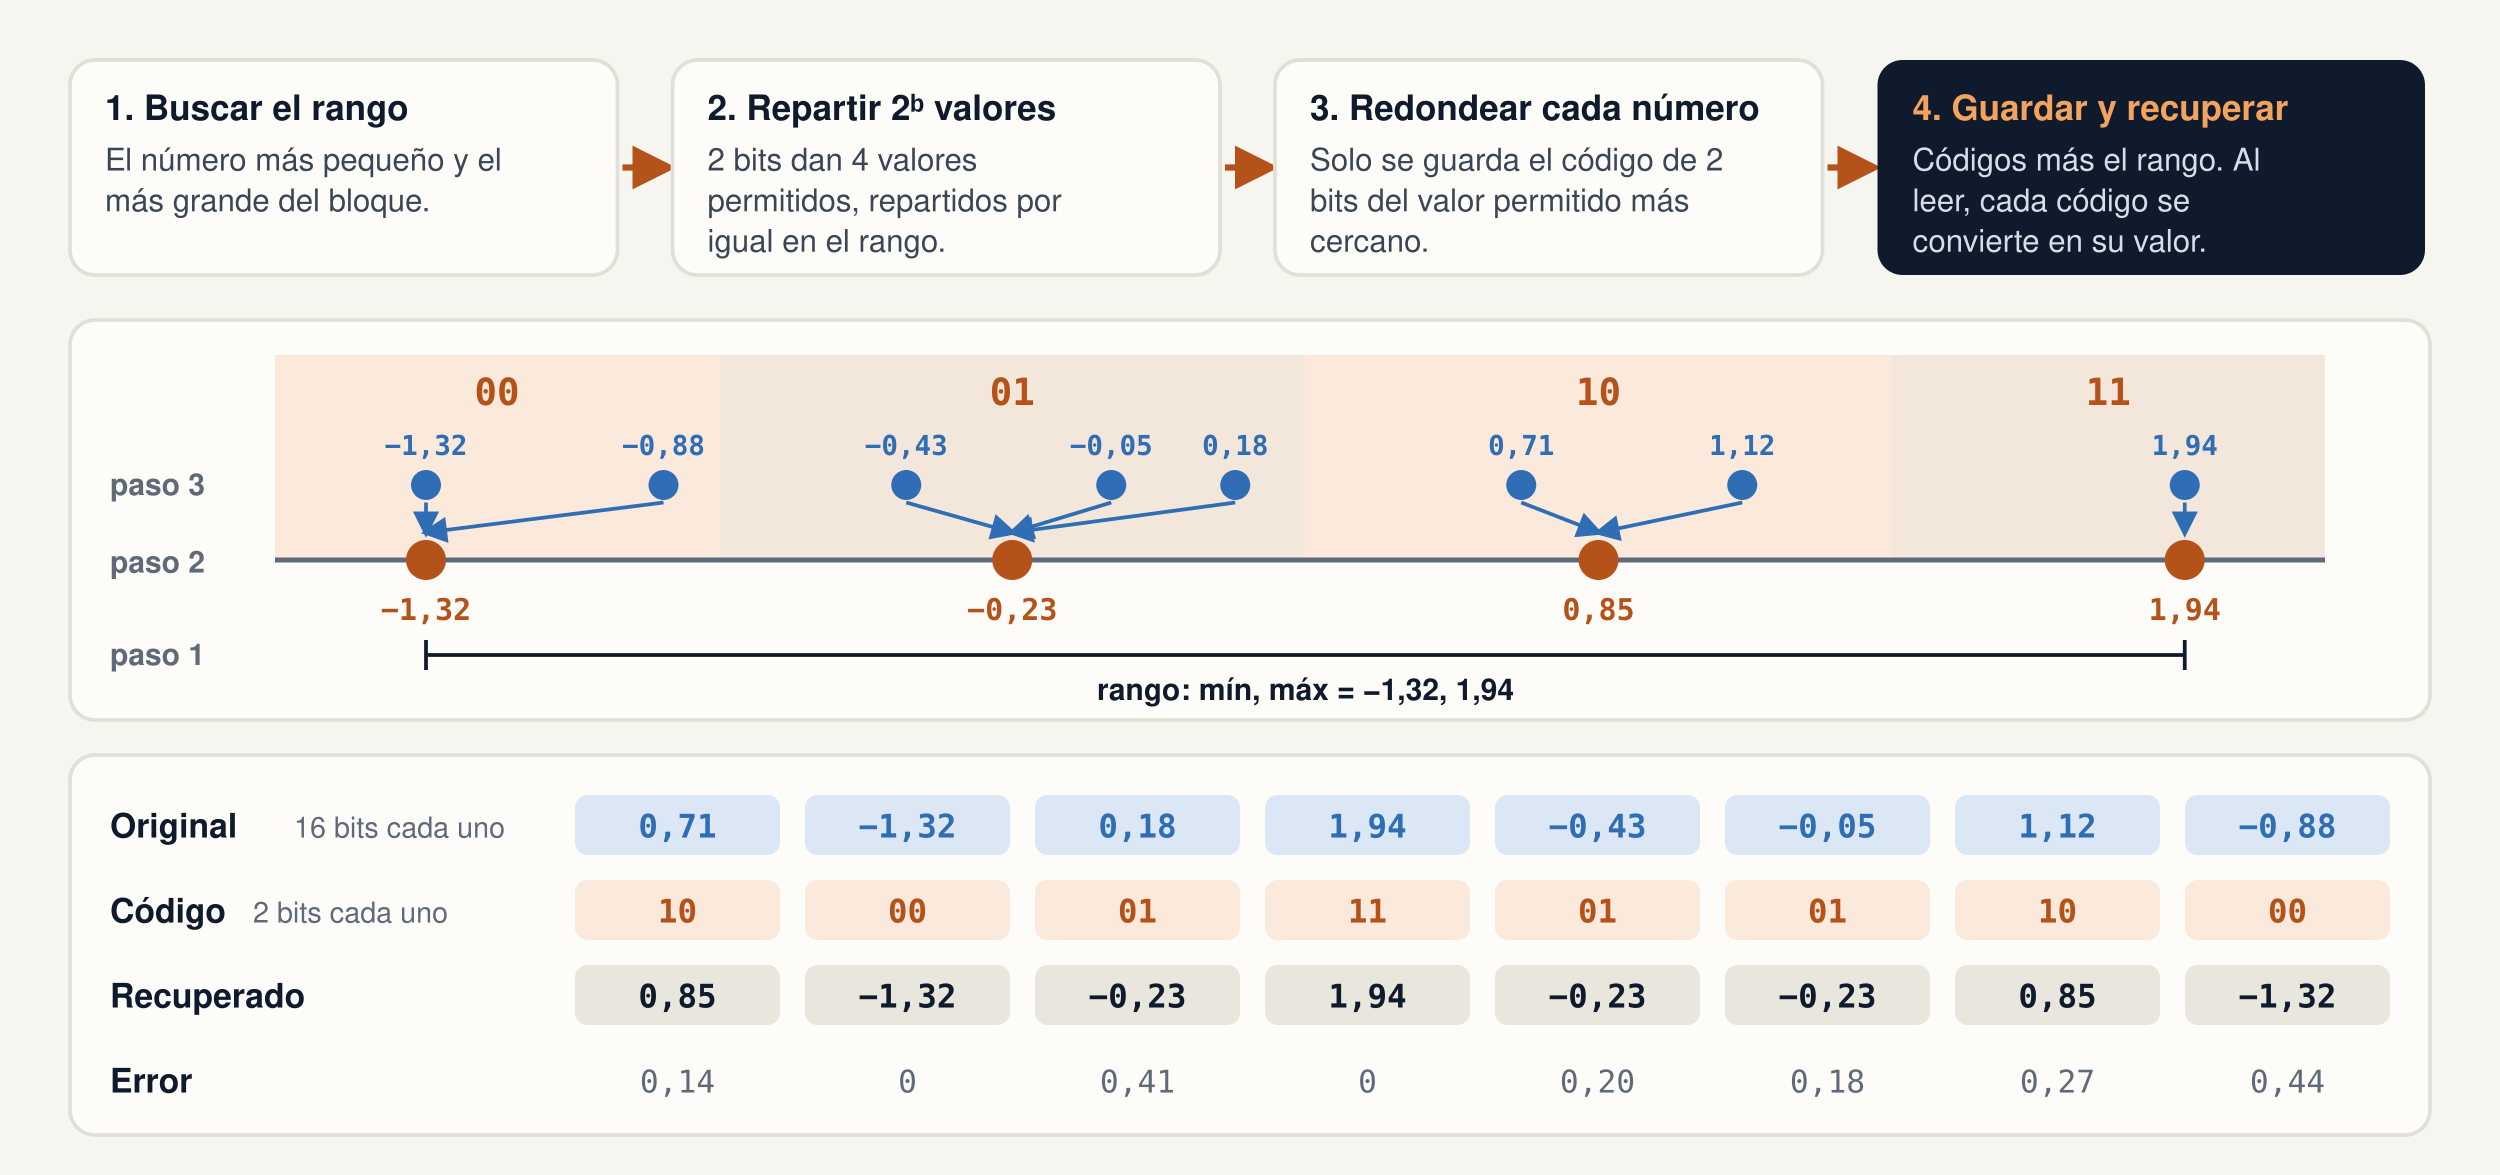
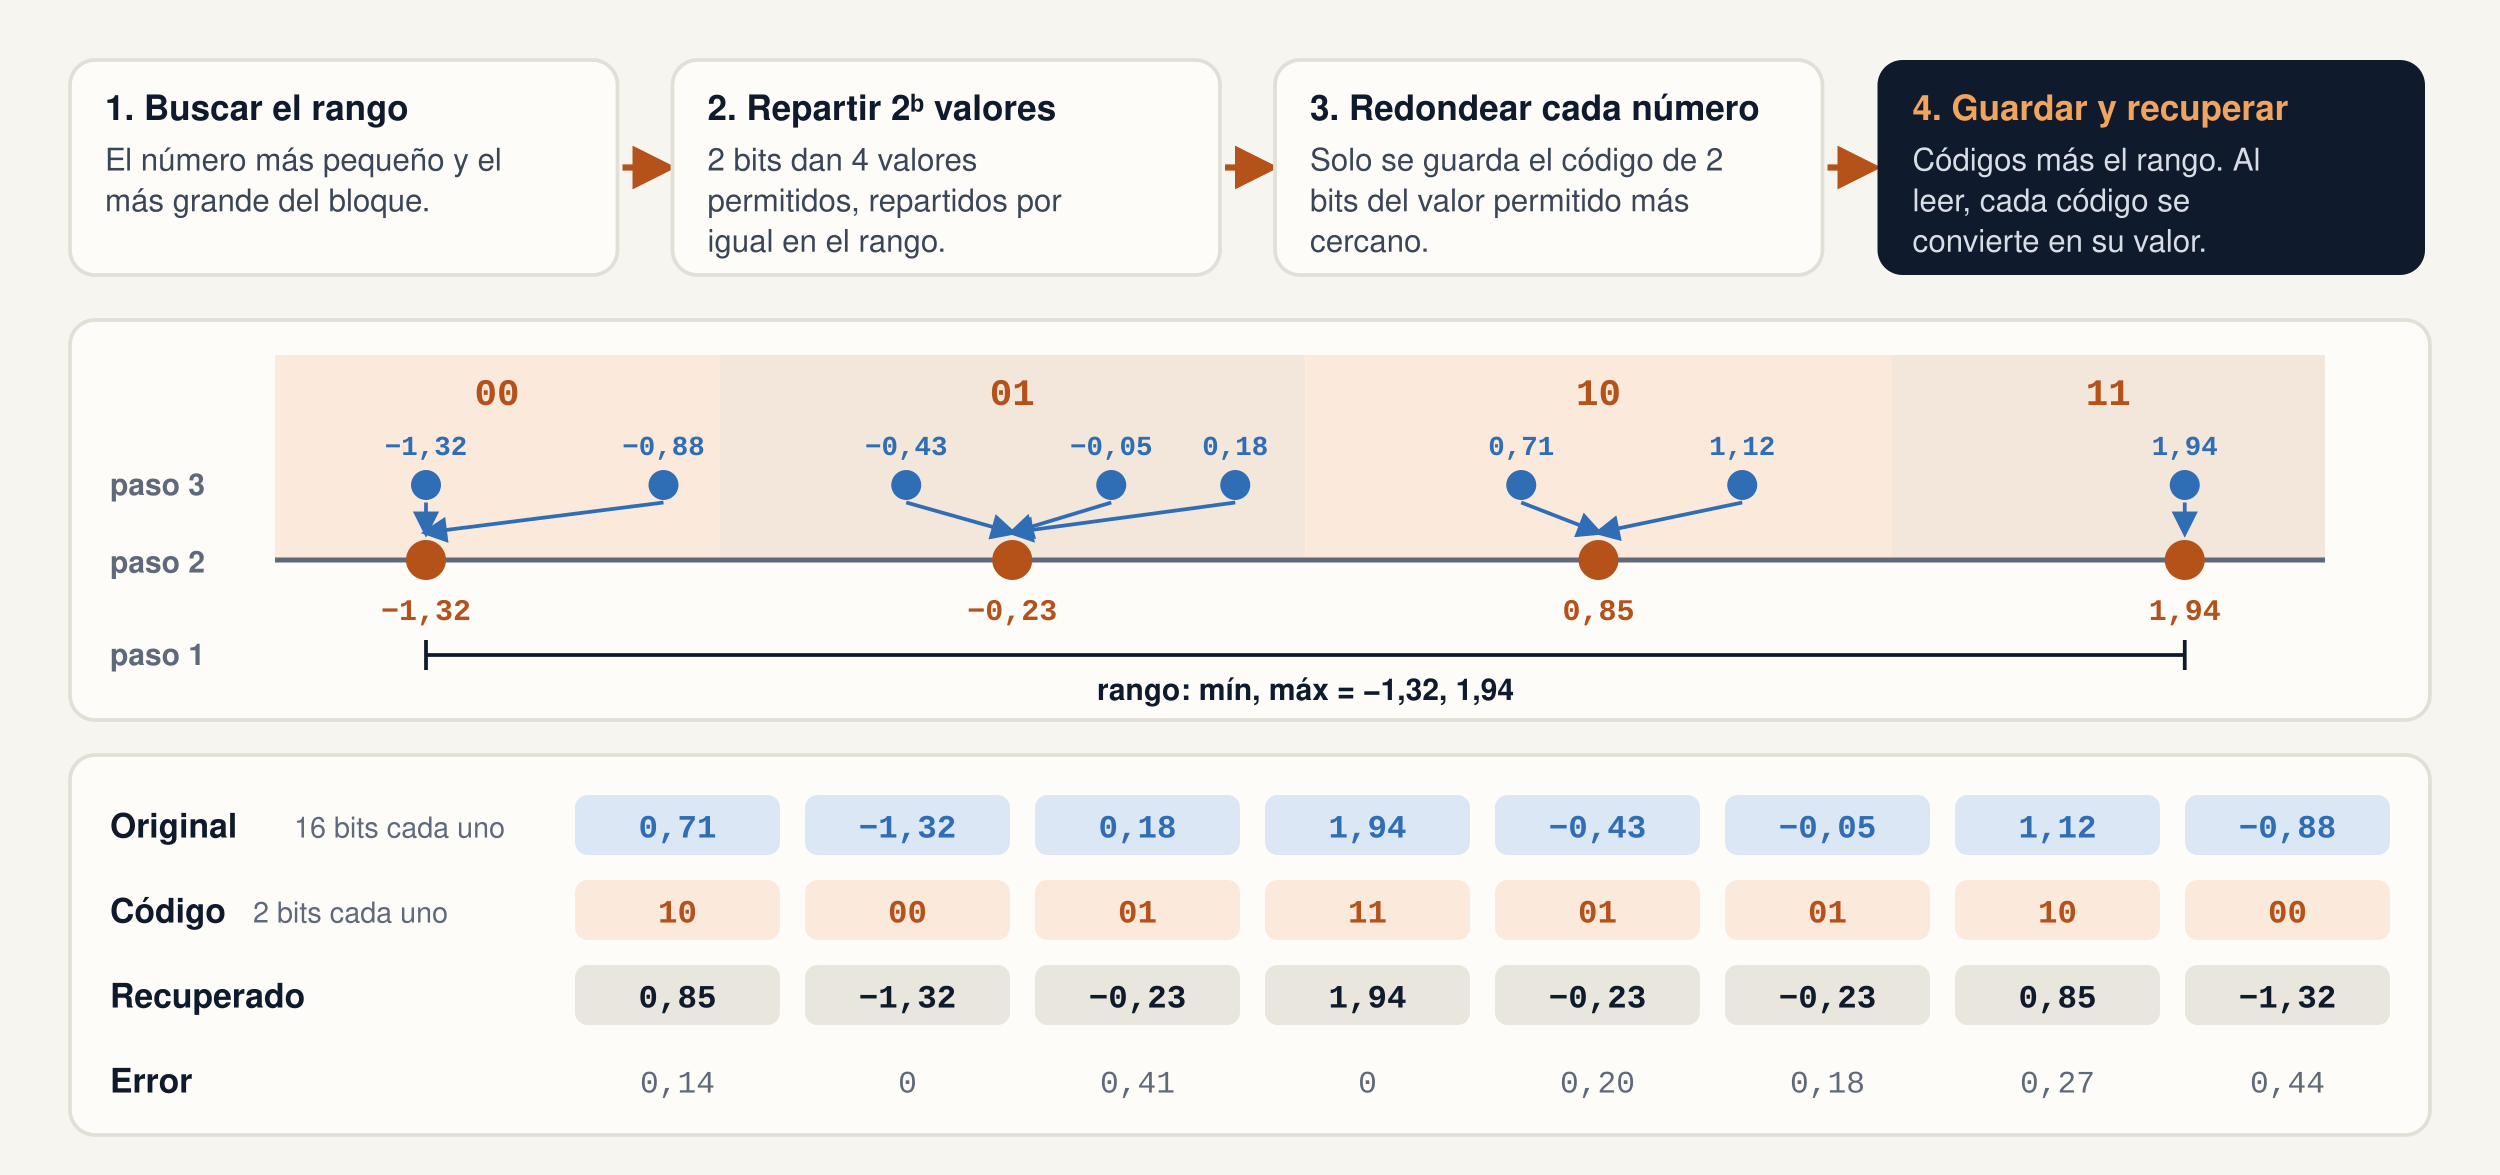
<svg xmlns="http://www.w3.org/2000/svg" viewBox="0 0 1000 470" width="1000" height="470" role="img" aria-label="Cómo funciona la cuantización, paso a paso">
  <defs>
    <marker id="arr" viewBox="0 0 10 10" refX="8" refY="5" markerWidth="7" markerHeight="7" orient="auto-start-reverse">
      <path d="M0,0 L10,5 L0,10 z" fill="context-stroke" />
    </marker>
  </defs>
  <rect x="0.0" y="0.0" width="1000.0" height="470.0" rx="0" fill="#F6F5F0" />
  <rect x="28.0" y="24.0" width="219.0" height="86.0" rx="10" fill="#FDFCF9" stroke="#E2DFD6" stroke-width="1.5" />
  <text x="42.0" y="48.0" font-family="IBM Plex Sans, Segoe UI, Helvetica, Arial, sans-serif" font-size="14" font-weight="600" fill="#0F1B2D" text-anchor="start">1. Buscar el rango</text>
  <text x="42.0" y="68.2" font-family="IBM Plex Sans, Segoe UI, Helvetica, Arial, sans-serif" font-size="12.5" font-weight="400" fill="#3A4556" text-anchor="start">El número más pequeño y el</text>
  <text x="42.0" y="84.5" font-family="IBM Plex Sans, Segoe UI, Helvetica, Arial, sans-serif" font-size="12.5" font-weight="400" fill="#3A4556" text-anchor="start">más grande del bloque.</text>
  <line x1="249.0" y1="67.0" x2="267.0" y2="67.0" stroke="#B4521A" stroke-width="2.5" marker-end="url(#arr)" />
  <rect x="269.0" y="24.0" width="219.0" height="86.0" rx="10" fill="#FDFCF9" stroke="#E2DFD6" stroke-width="1.5" />
  <text x="283.0" y="48.0" font-family="IBM Plex Sans, Segoe UI, Helvetica, Arial, sans-serif" font-size="14" font-weight="600" fill="#0F1B2D" text-anchor="start">2. Repartir 2ᵇ valores</text>
  <text x="283.0" y="68.2" font-family="IBM Plex Sans, Segoe UI, Helvetica, Arial, sans-serif" font-size="12.5" font-weight="400" fill="#3A4556" text-anchor="start">2 bits dan 4 valores</text>
  <text x="283.0" y="84.5" font-family="IBM Plex Sans, Segoe UI, Helvetica, Arial, sans-serif" font-size="12.5" font-weight="400" fill="#3A4556" text-anchor="start">permitidos, repartidos por</text>
  <text x="283.0" y="100.7" font-family="IBM Plex Sans, Segoe UI, Helvetica, Arial, sans-serif" font-size="12.5" font-weight="400" fill="#3A4556" text-anchor="start">igual en el rango.</text>
  <line x1="490.0" y1="67.0" x2="508.0" y2="67.0" stroke="#B4521A" stroke-width="2.5" marker-end="url(#arr)" />
  <rect x="510.0" y="24.0" width="219.0" height="86.0" rx="10" fill="#FDFCF9" stroke="#E2DFD6" stroke-width="1.5" />
  <text x="524.0" y="48.0" font-family="IBM Plex Sans, Segoe UI, Helvetica, Arial, sans-serif" font-size="14" font-weight="600" fill="#0F1B2D" text-anchor="start">3. Redondear cada número</text>
  <text x="524.0" y="68.2" font-family="IBM Plex Sans, Segoe UI, Helvetica, Arial, sans-serif" font-size="12.5" font-weight="400" fill="#3A4556" text-anchor="start">Solo se guarda el código de 2</text>
  <text x="524.0" y="84.5" font-family="IBM Plex Sans, Segoe UI, Helvetica, Arial, sans-serif" font-size="12.5" font-weight="400" fill="#3A4556" text-anchor="start">bits del valor permitido más</text>
  <text x="524.0" y="100.7" font-family="IBM Plex Sans, Segoe UI, Helvetica, Arial, sans-serif" font-size="12.5" font-weight="400" fill="#3A4556" text-anchor="start">cercano.</text>
  <line x1="731.0" y1="67.0" x2="749.0" y2="67.0" stroke="#B4521A" stroke-width="2.5" marker-end="url(#arr)" />
  <rect x="751.0" y="24.0" width="219.0" height="86.0" rx="10" fill="#0F1B2D" />
  <text x="765.0" y="48.0" font-family="IBM Plex Sans, Segoe UI, Helvetica, Arial, sans-serif" font-size="14" font-weight="600" fill="#F2A35E" text-anchor="start">4. Guardar y recuperar</text>
  <text x="765.0" y="68.2" font-family="IBM Plex Sans, Segoe UI, Helvetica, Arial, sans-serif" font-size="12.5" font-weight="400" fill="#D9DEE6" text-anchor="start">Códigos más el rango. Al</text>
  <text x="765.0" y="84.5" font-family="IBM Plex Sans, Segoe UI, Helvetica, Arial, sans-serif" font-size="12.5" font-weight="400" fill="#D9DEE6" text-anchor="start">leer, cada código se</text>
  <text x="765.0" y="100.7" font-family="IBM Plex Sans, Segoe UI, Helvetica, Arial, sans-serif" font-size="12.5" font-weight="400" fill="#D9DEE6" text-anchor="start">convierte en su valor.</text>
  <rect x="28.0" y="128.0" width="944.0" height="160.0" rx="10" fill="#FDFCF9" stroke="#E2DFD6" stroke-width="1.5" />
  <rect x="110.0" y="142.0" width="177.7" height="82.0" rx="0" fill="#FBE9DC" />
-   <text x="198.8" y="162.0" font-family="JetBrains Mono, Consolas, Menlo, monospace" font-size="15" font-weight="700" fill="#B4521A" text-anchor="middle">00</text>
+   <text x="198.8" y="162.0" font-family="Consolas, Courier New, Menlo, monospace" font-size="15" font-weight="700" fill="#B4521A" text-anchor="middle">00</text>
  <rect x="287.7" y="142.0" width="234.5" height="82.0" rx="0" fill="#F3E6DA" />
-   <text x="404.9" y="162.0" font-family="JetBrains Mono, Consolas, Menlo, monospace" font-size="15" font-weight="700" fill="#B4521A" text-anchor="middle">01</text>
+   <text x="404.9" y="162.0" font-family="Consolas, Courier New, Menlo, monospace" font-size="15" font-weight="700" fill="#B4521A" text-anchor="middle">01</text>
  <rect x="522.2" y="142.0" width="234.5" height="82.0" rx="0" fill="#FBE9DC" />
-   <text x="639.4" y="162.0" font-family="JetBrains Mono, Consolas, Menlo, monospace" font-size="15" font-weight="700" fill="#B4521A" text-anchor="middle">10</text>
+   <text x="639.4" y="162.0" font-family="Consolas, Courier New, Menlo, monospace" font-size="15" font-weight="700" fill="#B4521A" text-anchor="middle">10</text>
  <rect x="756.6" y="142.0" width="173.4" height="82.0" rx="0" fill="#F3E6DA" />
-   <text x="843.3" y="162.0" font-family="JetBrains Mono, Consolas, Menlo, monospace" font-size="15" font-weight="700" fill="#B4521A" text-anchor="middle">11</text>
+   <text x="843.3" y="162.0" font-family="Consolas, Courier New, Menlo, monospace" font-size="15" font-weight="700" fill="#B4521A" text-anchor="middle">11</text>
  <line x1="110.0" y1="224.0" x2="930.0" y2="224.0" stroke="#5F6979" stroke-width="2" />
  <circle cx="608.5" cy="194.0" r="6" fill="#2F6DB5" />
-   <text x="608.5" y="182.0" font-family="JetBrains Mono, Consolas, Menlo, monospace" font-size="11" font-weight="600" fill="#2F6DB5" text-anchor="middle">0,71</text>
+   <text x="608.5" y="182.0" font-family="Consolas, Courier New, Menlo, monospace" font-size="11" font-weight="600" fill="#2F6DB5" text-anchor="middle">0,71</text>
  <line x1="608.5" y1="201.0" x2="639.4" y2="213.0" stroke="#2F6DB5" stroke-width="1.5" marker-end="url(#arr)" />
  <circle cx="170.4" cy="194.0" r="6" fill="#2F6DB5" />
-   <text x="170.4" y="182.0" font-family="JetBrains Mono, Consolas, Menlo, monospace" font-size="11" font-weight="600" fill="#2F6DB5" text-anchor="middle">−1,32</text>
+   <text x="170.4" y="182.0" font-family="Consolas, Courier New, Menlo, monospace" font-size="11" font-weight="600" fill="#2F6DB5" text-anchor="middle">−1,32</text>
  <line x1="170.4" y1="201.0" x2="170.4" y2="213.0" stroke="#2F6DB5" stroke-width="1.5" marker-end="url(#arr)" />
  <circle cx="494.1" cy="194.0" r="6" fill="#2F6DB5" />
-   <text x="494.1" y="182.0" font-family="JetBrains Mono, Consolas, Menlo, monospace" font-size="11" font-weight="600" fill="#2F6DB5" text-anchor="middle">0,18</text>
+   <text x="494.1" y="182.0" font-family="Consolas, Courier New, Menlo, monospace" font-size="11" font-weight="600" fill="#2F6DB5" text-anchor="middle">0,18</text>
  <line x1="494.1" y1="201.0" x2="404.9" y2="213.0" stroke="#2F6DB5" stroke-width="1.5" marker-end="url(#arr)" />
  <circle cx="873.9" cy="194.0" r="6" fill="#2F6DB5" />
-   <text x="873.9" y="182.0" font-family="JetBrains Mono, Consolas, Menlo, monospace" font-size="11" font-weight="600" fill="#2F6DB5" text-anchor="middle">1,94</text>
+   <text x="873.9" y="182.0" font-family="Consolas, Courier New, Menlo, monospace" font-size="11" font-weight="600" fill="#2F6DB5" text-anchor="middle">1,94</text>
  <line x1="873.9" y1="201.0" x2="873.9" y2="213.0" stroke="#2F6DB5" stroke-width="1.5" marker-end="url(#arr)" />
  <circle cx="362.5" cy="194.0" r="6" fill="#2F6DB5" />
-   <text x="362.5" y="182.0" font-family="JetBrains Mono, Consolas, Menlo, monospace" font-size="11" font-weight="600" fill="#2F6DB5" text-anchor="middle">−0,43</text>
+   <text x="362.5" y="182.0" font-family="Consolas, Courier New, Menlo, monospace" font-size="11" font-weight="600" fill="#2F6DB5" text-anchor="middle">−0,43</text>
  <line x1="362.5" y1="201.0" x2="404.9" y2="213.0" stroke="#2F6DB5" stroke-width="1.5" marker-end="url(#arr)" />
  <circle cx="444.5" cy="194.0" r="6" fill="#2F6DB5" />
-   <text x="444.5" y="182.0" font-family="JetBrains Mono, Consolas, Menlo, monospace" font-size="11" font-weight="600" fill="#2F6DB5" text-anchor="middle">−0,05</text>
+   <text x="444.5" y="182.0" font-family="Consolas, Courier New, Menlo, monospace" font-size="11" font-weight="600" fill="#2F6DB5" text-anchor="middle">−0,05</text>
  <line x1="444.5" y1="201.0" x2="404.9" y2="213.0" stroke="#2F6DB5" stroke-width="1.5" marker-end="url(#arr)" />
  <circle cx="696.9" cy="194.0" r="6" fill="#2F6DB5" />
-   <text x="696.9" y="182.0" font-family="JetBrains Mono, Consolas, Menlo, monospace" font-size="11" font-weight="600" fill="#2F6DB5" text-anchor="middle">1,12</text>
+   <text x="696.9" y="182.0" font-family="Consolas, Courier New, Menlo, monospace" font-size="11" font-weight="600" fill="#2F6DB5" text-anchor="middle">1,12</text>
  <line x1="696.9" y1="201.0" x2="639.4" y2="213.0" stroke="#2F6DB5" stroke-width="1.5" marker-end="url(#arr)" />
  <circle cx="265.4" cy="194.0" r="6" fill="#2F6DB5" />
-   <text x="265.4" y="182.0" font-family="JetBrains Mono, Consolas, Menlo, monospace" font-size="11" font-weight="600" fill="#2F6DB5" text-anchor="middle">−0,88</text>
+   <text x="265.4" y="182.0" font-family="Consolas, Courier New, Menlo, monospace" font-size="11" font-weight="600" fill="#2F6DB5" text-anchor="middle">−0,88</text>
  <line x1="265.4" y1="201.0" x2="170.4" y2="213.0" stroke="#2F6DB5" stroke-width="1.5" marker-end="url(#arr)" />
  <circle cx="170.4" cy="224.0" r="8" fill="#B4521A" />
-   <text x="170.4" y="248.0" font-family="JetBrains Mono, Consolas, Menlo, monospace" font-size="12" font-weight="700" fill="#B4521A" text-anchor="middle">−1,32</text>
+   <text x="170.4" y="248.0" font-family="Consolas, Courier New, Menlo, monospace" font-size="12" font-weight="700" fill="#B4521A" text-anchor="middle">−1,32</text>
  <circle cx="404.9" cy="224.0" r="8" fill="#B4521A" />
-   <text x="404.9" y="248.0" font-family="JetBrains Mono, Consolas, Menlo, monospace" font-size="12" font-weight="700" fill="#B4521A" text-anchor="middle">−0,23</text>
+   <text x="404.9" y="248.0" font-family="Consolas, Courier New, Menlo, monospace" font-size="12" font-weight="700" fill="#B4521A" text-anchor="middle">−0,23</text>
  <circle cx="639.4" cy="224.0" r="8" fill="#B4521A" />
-   <text x="639.4" y="248.0" font-family="JetBrains Mono, Consolas, Menlo, monospace" font-size="12" font-weight="700" fill="#B4521A" text-anchor="middle">0,85</text>
+   <text x="639.4" y="248.0" font-family="Consolas, Courier New, Menlo, monospace" font-size="12" font-weight="700" fill="#B4521A" text-anchor="middle">0,85</text>
  <circle cx="873.9" cy="224.0" r="8" fill="#B4521A" />
-   <text x="873.9" y="248.0" font-family="JetBrains Mono, Consolas, Menlo, monospace" font-size="12" font-weight="700" fill="#B4521A" text-anchor="middle">1,94</text>
+   <text x="873.9" y="248.0" font-family="Consolas, Courier New, Menlo, monospace" font-size="12" font-weight="700" fill="#B4521A" text-anchor="middle">1,94</text>
  <line x1="170.4" y1="262.0" x2="873.9" y2="262.0" stroke="#0F1B2D" stroke-width="1.5" />
  <line x1="170.4" y1="256.0" x2="170.4" y2="268.0" stroke="#0F1B2D" stroke-width="1.5" />
  <line x1="873.9" y1="256.0" x2="873.9" y2="268.0" stroke="#0F1B2D" stroke-width="1.5" />
  <text x="522.2" y="280.0" font-family="IBM Plex Sans, Segoe UI, Helvetica, Arial, sans-serif" font-size="12" font-weight="600" fill="#0F1B2D" text-anchor="middle">rango: mín, máx = −1,32, 1,94</text>
  <text x="44.0" y="198.0" font-family="IBM Plex Sans, Segoe UI, Helvetica, Arial, sans-serif" font-size="12" font-weight="600" fill="#5F6979" text-anchor="start">paso 3</text>
  <text x="44.0" y="229.0" font-family="IBM Plex Sans, Segoe UI, Helvetica, Arial, sans-serif" font-size="12" font-weight="600" fill="#5F6979" text-anchor="start">paso 2</text>
  <text x="44.0" y="266.0" font-family="IBM Plex Sans, Segoe UI, Helvetica, Arial, sans-serif" font-size="12" font-weight="600" fill="#5F6979" text-anchor="start">paso 1</text>
  <rect x="28.0" y="302.0" width="944.0" height="152.0" rx="10" fill="#FDFCF9" stroke="#E2DFD6" stroke-width="1.5" />
  <text x="44.0" y="335.0" font-family="IBM Plex Sans, Segoe UI, Helvetica, Arial, sans-serif" font-size="13.5" font-weight="700" fill="#0F1B2D" text-anchor="start">Original</text>
  <text x="117.6" y="335.0" font-family="IBM Plex Sans, Segoe UI, Helvetica, Arial, sans-serif" font-size="11.5" font-weight="400" fill="#5F6979" text-anchor="start">16 bits cada uno</text>
  <rect x="230.0" y="318.0" width="82.0" height="24.0" rx="5" fill="#DCE7F5" />
-   <text x="271.0" y="335.0" font-family="JetBrains Mono, Consolas, Menlo, monospace" font-size="13" font-weight="600" fill="#2F6DB5" text-anchor="middle">0,71</text>
+   <text x="271.0" y="335.0" font-family="Consolas, Courier New, Menlo, monospace" font-size="13" font-weight="600" fill="#2F6DB5" text-anchor="middle">0,71</text>
  <rect x="322.0" y="318.0" width="82.0" height="24.0" rx="5" fill="#DCE7F5" />
-   <text x="363.0" y="335.0" font-family="JetBrains Mono, Consolas, Menlo, monospace" font-size="13" font-weight="600" fill="#2F6DB5" text-anchor="middle">−1,32</text>
+   <text x="363.0" y="335.0" font-family="Consolas, Courier New, Menlo, monospace" font-size="13" font-weight="600" fill="#2F6DB5" text-anchor="middle">−1,32</text>
  <rect x="414.0" y="318.0" width="82.0" height="24.0" rx="5" fill="#DCE7F5" />
-   <text x="455.0" y="335.0" font-family="JetBrains Mono, Consolas, Menlo, monospace" font-size="13" font-weight="600" fill="#2F6DB5" text-anchor="middle">0,18</text>
+   <text x="455.0" y="335.0" font-family="Consolas, Courier New, Menlo, monospace" font-size="13" font-weight="600" fill="#2F6DB5" text-anchor="middle">0,18</text>
  <rect x="506.0" y="318.0" width="82.0" height="24.0" rx="5" fill="#DCE7F5" />
-   <text x="547.0" y="335.0" font-family="JetBrains Mono, Consolas, Menlo, monospace" font-size="13" font-weight="600" fill="#2F6DB5" text-anchor="middle">1,94</text>
+   <text x="547.0" y="335.0" font-family="Consolas, Courier New, Menlo, monospace" font-size="13" font-weight="600" fill="#2F6DB5" text-anchor="middle">1,94</text>
  <rect x="598.0" y="318.0" width="82.0" height="24.0" rx="5" fill="#DCE7F5" />
-   <text x="639.0" y="335.0" font-family="JetBrains Mono, Consolas, Menlo, monospace" font-size="13" font-weight="600" fill="#2F6DB5" text-anchor="middle">−0,43</text>
+   <text x="639.0" y="335.0" font-family="Consolas, Courier New, Menlo, monospace" font-size="13" font-weight="600" fill="#2F6DB5" text-anchor="middle">−0,43</text>
  <rect x="690.0" y="318.0" width="82.0" height="24.0" rx="5" fill="#DCE7F5" />
-   <text x="731.0" y="335.0" font-family="JetBrains Mono, Consolas, Menlo, monospace" font-size="13" font-weight="600" fill="#2F6DB5" text-anchor="middle">−0,05</text>
+   <text x="731.0" y="335.0" font-family="Consolas, Courier New, Menlo, monospace" font-size="13" font-weight="600" fill="#2F6DB5" text-anchor="middle">−0,05</text>
  <rect x="782.0" y="318.0" width="82.0" height="24.0" rx="5" fill="#DCE7F5" />
-   <text x="823.0" y="335.0" font-family="JetBrains Mono, Consolas, Menlo, monospace" font-size="13" font-weight="600" fill="#2F6DB5" text-anchor="middle">1,12</text>
+   <text x="823.0" y="335.0" font-family="Consolas, Courier New, Menlo, monospace" font-size="13" font-weight="600" fill="#2F6DB5" text-anchor="middle">1,12</text>
  <rect x="874.0" y="318.0" width="82.0" height="24.0" rx="5" fill="#DCE7F5" />
-   <text x="915.0" y="335.0" font-family="JetBrains Mono, Consolas, Menlo, monospace" font-size="13" font-weight="600" fill="#2F6DB5" text-anchor="middle">−0,88</text>
+   <text x="915.0" y="335.0" font-family="Consolas, Courier New, Menlo, monospace" font-size="13" font-weight="600" fill="#2F6DB5" text-anchor="middle">−0,88</text>
  <text x="44.0" y="369.0" font-family="IBM Plex Sans, Segoe UI, Helvetica, Arial, sans-serif" font-size="13.5" font-weight="700" fill="#0F1B2D" text-anchor="start">Código</text>
  <text x="101.2" y="369.0" font-family="IBM Plex Sans, Segoe UI, Helvetica, Arial, sans-serif" font-size="11.5" font-weight="400" fill="#5F6979" text-anchor="start">2 bits cada uno</text>
  <rect x="230.0" y="352.0" width="82.0" height="24.0" rx="5" fill="#FBE9DC" />
-   <text x="271.0" y="369.0" font-family="JetBrains Mono, Consolas, Menlo, monospace" font-size="13" font-weight="700" fill="#B4521A" text-anchor="middle">10</text>
+   <text x="271.0" y="369.0" font-family="Consolas, Courier New, Menlo, monospace" font-size="13" font-weight="700" fill="#B4521A" text-anchor="middle">10</text>
  <rect x="322.0" y="352.0" width="82.0" height="24.0" rx="5" fill="#FBE9DC" />
-   <text x="363.0" y="369.0" font-family="JetBrains Mono, Consolas, Menlo, monospace" font-size="13" font-weight="700" fill="#B4521A" text-anchor="middle">00</text>
+   <text x="363.0" y="369.0" font-family="Consolas, Courier New, Menlo, monospace" font-size="13" font-weight="700" fill="#B4521A" text-anchor="middle">00</text>
  <rect x="414.0" y="352.0" width="82.0" height="24.0" rx="5" fill="#FBE9DC" />
-   <text x="455.0" y="369.0" font-family="JetBrains Mono, Consolas, Menlo, monospace" font-size="13" font-weight="700" fill="#B4521A" text-anchor="middle">01</text>
+   <text x="455.0" y="369.0" font-family="Consolas, Courier New, Menlo, monospace" font-size="13" font-weight="700" fill="#B4521A" text-anchor="middle">01</text>
  <rect x="506.0" y="352.0" width="82.0" height="24.0" rx="5" fill="#FBE9DC" />
-   <text x="547.0" y="369.0" font-family="JetBrains Mono, Consolas, Menlo, monospace" font-size="13" font-weight="700" fill="#B4521A" text-anchor="middle">11</text>
+   <text x="547.0" y="369.0" font-family="Consolas, Courier New, Menlo, monospace" font-size="13" font-weight="700" fill="#B4521A" text-anchor="middle">11</text>
  <rect x="598.0" y="352.0" width="82.0" height="24.0" rx="5" fill="#FBE9DC" />
-   <text x="639.0" y="369.0" font-family="JetBrains Mono, Consolas, Menlo, monospace" font-size="13" font-weight="700" fill="#B4521A" text-anchor="middle">01</text>
+   <text x="639.0" y="369.0" font-family="Consolas, Courier New, Menlo, monospace" font-size="13" font-weight="700" fill="#B4521A" text-anchor="middle">01</text>
  <rect x="690.0" y="352.0" width="82.0" height="24.0" rx="5" fill="#FBE9DC" />
-   <text x="731.0" y="369.0" font-family="JetBrains Mono, Consolas, Menlo, monospace" font-size="13" font-weight="700" fill="#B4521A" text-anchor="middle">01</text>
+   <text x="731.0" y="369.0" font-family="Consolas, Courier New, Menlo, monospace" font-size="13" font-weight="700" fill="#B4521A" text-anchor="middle">01</text>
  <rect x="782.0" y="352.0" width="82.0" height="24.0" rx="5" fill="#FBE9DC" />
-   <text x="823.0" y="369.0" font-family="JetBrains Mono, Consolas, Menlo, monospace" font-size="13" font-weight="700" fill="#B4521A" text-anchor="middle">10</text>
+   <text x="823.0" y="369.0" font-family="Consolas, Courier New, Menlo, monospace" font-size="13" font-weight="700" fill="#B4521A" text-anchor="middle">10</text>
  <rect x="874.0" y="352.0" width="82.0" height="24.0" rx="5" fill="#FBE9DC" />
-   <text x="915.0" y="369.0" font-family="JetBrains Mono, Consolas, Menlo, monospace" font-size="13" font-weight="700" fill="#B4521A" text-anchor="middle">00</text>
+   <text x="915.0" y="369.0" font-family="Consolas, Courier New, Menlo, monospace" font-size="13" font-weight="700" fill="#B4521A" text-anchor="middle">00</text>
  <text x="44.0" y="403.0" font-family="IBM Plex Sans, Segoe UI, Helvetica, Arial, sans-serif" font-size="13.5" font-weight="700" fill="#0F1B2D" text-anchor="start">Recuperado</text>
  <rect x="230.0" y="386.0" width="82.0" height="24.0" rx="5" fill="#E9E6DD" />
-   <text x="271.0" y="403.0" font-family="JetBrains Mono, Consolas, Menlo, monospace" font-size="13" font-weight="600" fill="#0F1B2D" text-anchor="middle">0,85</text>
+   <text x="271.0" y="403.0" font-family="Consolas, Courier New, Menlo, monospace" font-size="13" font-weight="600" fill="#0F1B2D" text-anchor="middle">0,85</text>
  <rect x="322.0" y="386.0" width="82.0" height="24.0" rx="5" fill="#E9E6DD" />
-   <text x="363.0" y="403.0" font-family="JetBrains Mono, Consolas, Menlo, monospace" font-size="13" font-weight="600" fill="#0F1B2D" text-anchor="middle">−1,32</text>
+   <text x="363.0" y="403.0" font-family="Consolas, Courier New, Menlo, monospace" font-size="13" font-weight="600" fill="#0F1B2D" text-anchor="middle">−1,32</text>
  <rect x="414.0" y="386.0" width="82.0" height="24.0" rx="5" fill="#E9E6DD" />
-   <text x="455.0" y="403.0" font-family="JetBrains Mono, Consolas, Menlo, monospace" font-size="13" font-weight="600" fill="#0F1B2D" text-anchor="middle">−0,23</text>
+   <text x="455.0" y="403.0" font-family="Consolas, Courier New, Menlo, monospace" font-size="13" font-weight="600" fill="#0F1B2D" text-anchor="middle">−0,23</text>
  <rect x="506.0" y="386.0" width="82.0" height="24.0" rx="5" fill="#E9E6DD" />
-   <text x="547.0" y="403.0" font-family="JetBrains Mono, Consolas, Menlo, monospace" font-size="13" font-weight="600" fill="#0F1B2D" text-anchor="middle">1,94</text>
+   <text x="547.0" y="403.0" font-family="Consolas, Courier New, Menlo, monospace" font-size="13" font-weight="600" fill="#0F1B2D" text-anchor="middle">1,94</text>
  <rect x="598.0" y="386.0" width="82.0" height="24.0" rx="5" fill="#E9E6DD" />
-   <text x="639.0" y="403.0" font-family="JetBrains Mono, Consolas, Menlo, monospace" font-size="13" font-weight="600" fill="#0F1B2D" text-anchor="middle">−0,23</text>
+   <text x="639.0" y="403.0" font-family="Consolas, Courier New, Menlo, monospace" font-size="13" font-weight="600" fill="#0F1B2D" text-anchor="middle">−0,23</text>
  <rect x="690.0" y="386.0" width="82.0" height="24.0" rx="5" fill="#E9E6DD" />
-   <text x="731.0" y="403.0" font-family="JetBrains Mono, Consolas, Menlo, monospace" font-size="13" font-weight="600" fill="#0F1B2D" text-anchor="middle">−0,23</text>
+   <text x="731.0" y="403.0" font-family="Consolas, Courier New, Menlo, monospace" font-size="13" font-weight="600" fill="#0F1B2D" text-anchor="middle">−0,23</text>
  <rect x="782.0" y="386.0" width="82.0" height="24.0" rx="5" fill="#E9E6DD" />
-   <text x="823.0" y="403.0" font-family="JetBrains Mono, Consolas, Menlo, monospace" font-size="13" font-weight="600" fill="#0F1B2D" text-anchor="middle">0,85</text>
+   <text x="823.0" y="403.0" font-family="Consolas, Courier New, Menlo, monospace" font-size="13" font-weight="600" fill="#0F1B2D" text-anchor="middle">0,85</text>
  <rect x="874.0" y="386.0" width="82.0" height="24.0" rx="5" fill="#E9E6DD" />
-   <text x="915.0" y="403.0" font-family="JetBrains Mono, Consolas, Menlo, monospace" font-size="13" font-weight="600" fill="#0F1B2D" text-anchor="middle">−1,32</text>
+   <text x="915.0" y="403.0" font-family="Consolas, Courier New, Menlo, monospace" font-size="13" font-weight="600" fill="#0F1B2D" text-anchor="middle">−1,32</text>
  <text x="44.0" y="437.0" font-family="IBM Plex Sans, Segoe UI, Helvetica, Arial, sans-serif" font-size="13.5" font-weight="700" fill="#0F1B2D" text-anchor="start">Error</text>
-   <text x="271.0" y="437.0" font-family="JetBrains Mono, Consolas, Menlo, monospace" font-size="12.5" font-weight="400" fill="#5F6979" text-anchor="middle">0,14</text>
-   <text x="363.0" y="437.0" font-family="JetBrains Mono, Consolas, Menlo, monospace" font-size="12.5" font-weight="400" fill="#5F6979" text-anchor="middle">0</text>
-   <text x="455.0" y="437.0" font-family="JetBrains Mono, Consolas, Menlo, monospace" font-size="12.5" font-weight="400" fill="#5F6979" text-anchor="middle">0,41</text>
-   <text x="547.0" y="437.0" font-family="JetBrains Mono, Consolas, Menlo, monospace" font-size="12.5" font-weight="400" fill="#5F6979" text-anchor="middle">0</text>
-   <text x="639.0" y="437.0" font-family="JetBrains Mono, Consolas, Menlo, monospace" font-size="12.5" font-weight="400" fill="#5F6979" text-anchor="middle">0,20</text>
-   <text x="731.0" y="437.0" font-family="JetBrains Mono, Consolas, Menlo, monospace" font-size="12.5" font-weight="400" fill="#5F6979" text-anchor="middle">0,18</text>
-   <text x="823.0" y="437.0" font-family="JetBrains Mono, Consolas, Menlo, monospace" font-size="12.5" font-weight="400" fill="#5F6979" text-anchor="middle">0,27</text>
-   <text x="915.0" y="437.0" font-family="JetBrains Mono, Consolas, Menlo, monospace" font-size="12.5" font-weight="400" fill="#5F6979" text-anchor="middle">0,44</text>
+   <text x="271.0" y="437.0" font-family="Consolas, Courier New, Menlo, monospace" font-size="12.5" font-weight="400" fill="#5F6979" text-anchor="middle">0,14</text>
+   <text x="363.0" y="437.0" font-family="Consolas, Courier New, Menlo, monospace" font-size="12.5" font-weight="400" fill="#5F6979" text-anchor="middle">0</text>
+   <text x="455.0" y="437.0" font-family="Consolas, Courier New, Menlo, monospace" font-size="12.5" font-weight="400" fill="#5F6979" text-anchor="middle">0,41</text>
+   <text x="547.0" y="437.0" font-family="Consolas, Courier New, Menlo, monospace" font-size="12.5" font-weight="400" fill="#5F6979" text-anchor="middle">0</text>
+   <text x="639.0" y="437.0" font-family="Consolas, Courier New, Menlo, monospace" font-size="12.5" font-weight="400" fill="#5F6979" text-anchor="middle">0,20</text>
+   <text x="731.0" y="437.0" font-family="Consolas, Courier New, Menlo, monospace" font-size="12.5" font-weight="400" fill="#5F6979" text-anchor="middle">0,18</text>
+   <text x="823.0" y="437.0" font-family="Consolas, Courier New, Menlo, monospace" font-size="12.5" font-weight="400" fill="#5F6979" text-anchor="middle">0,27</text>
+   <text x="915.0" y="437.0" font-family="Consolas, Courier New, Menlo, monospace" font-size="12.5" font-weight="400" fill="#5F6979" text-anchor="middle">0,44</text>
</svg>
